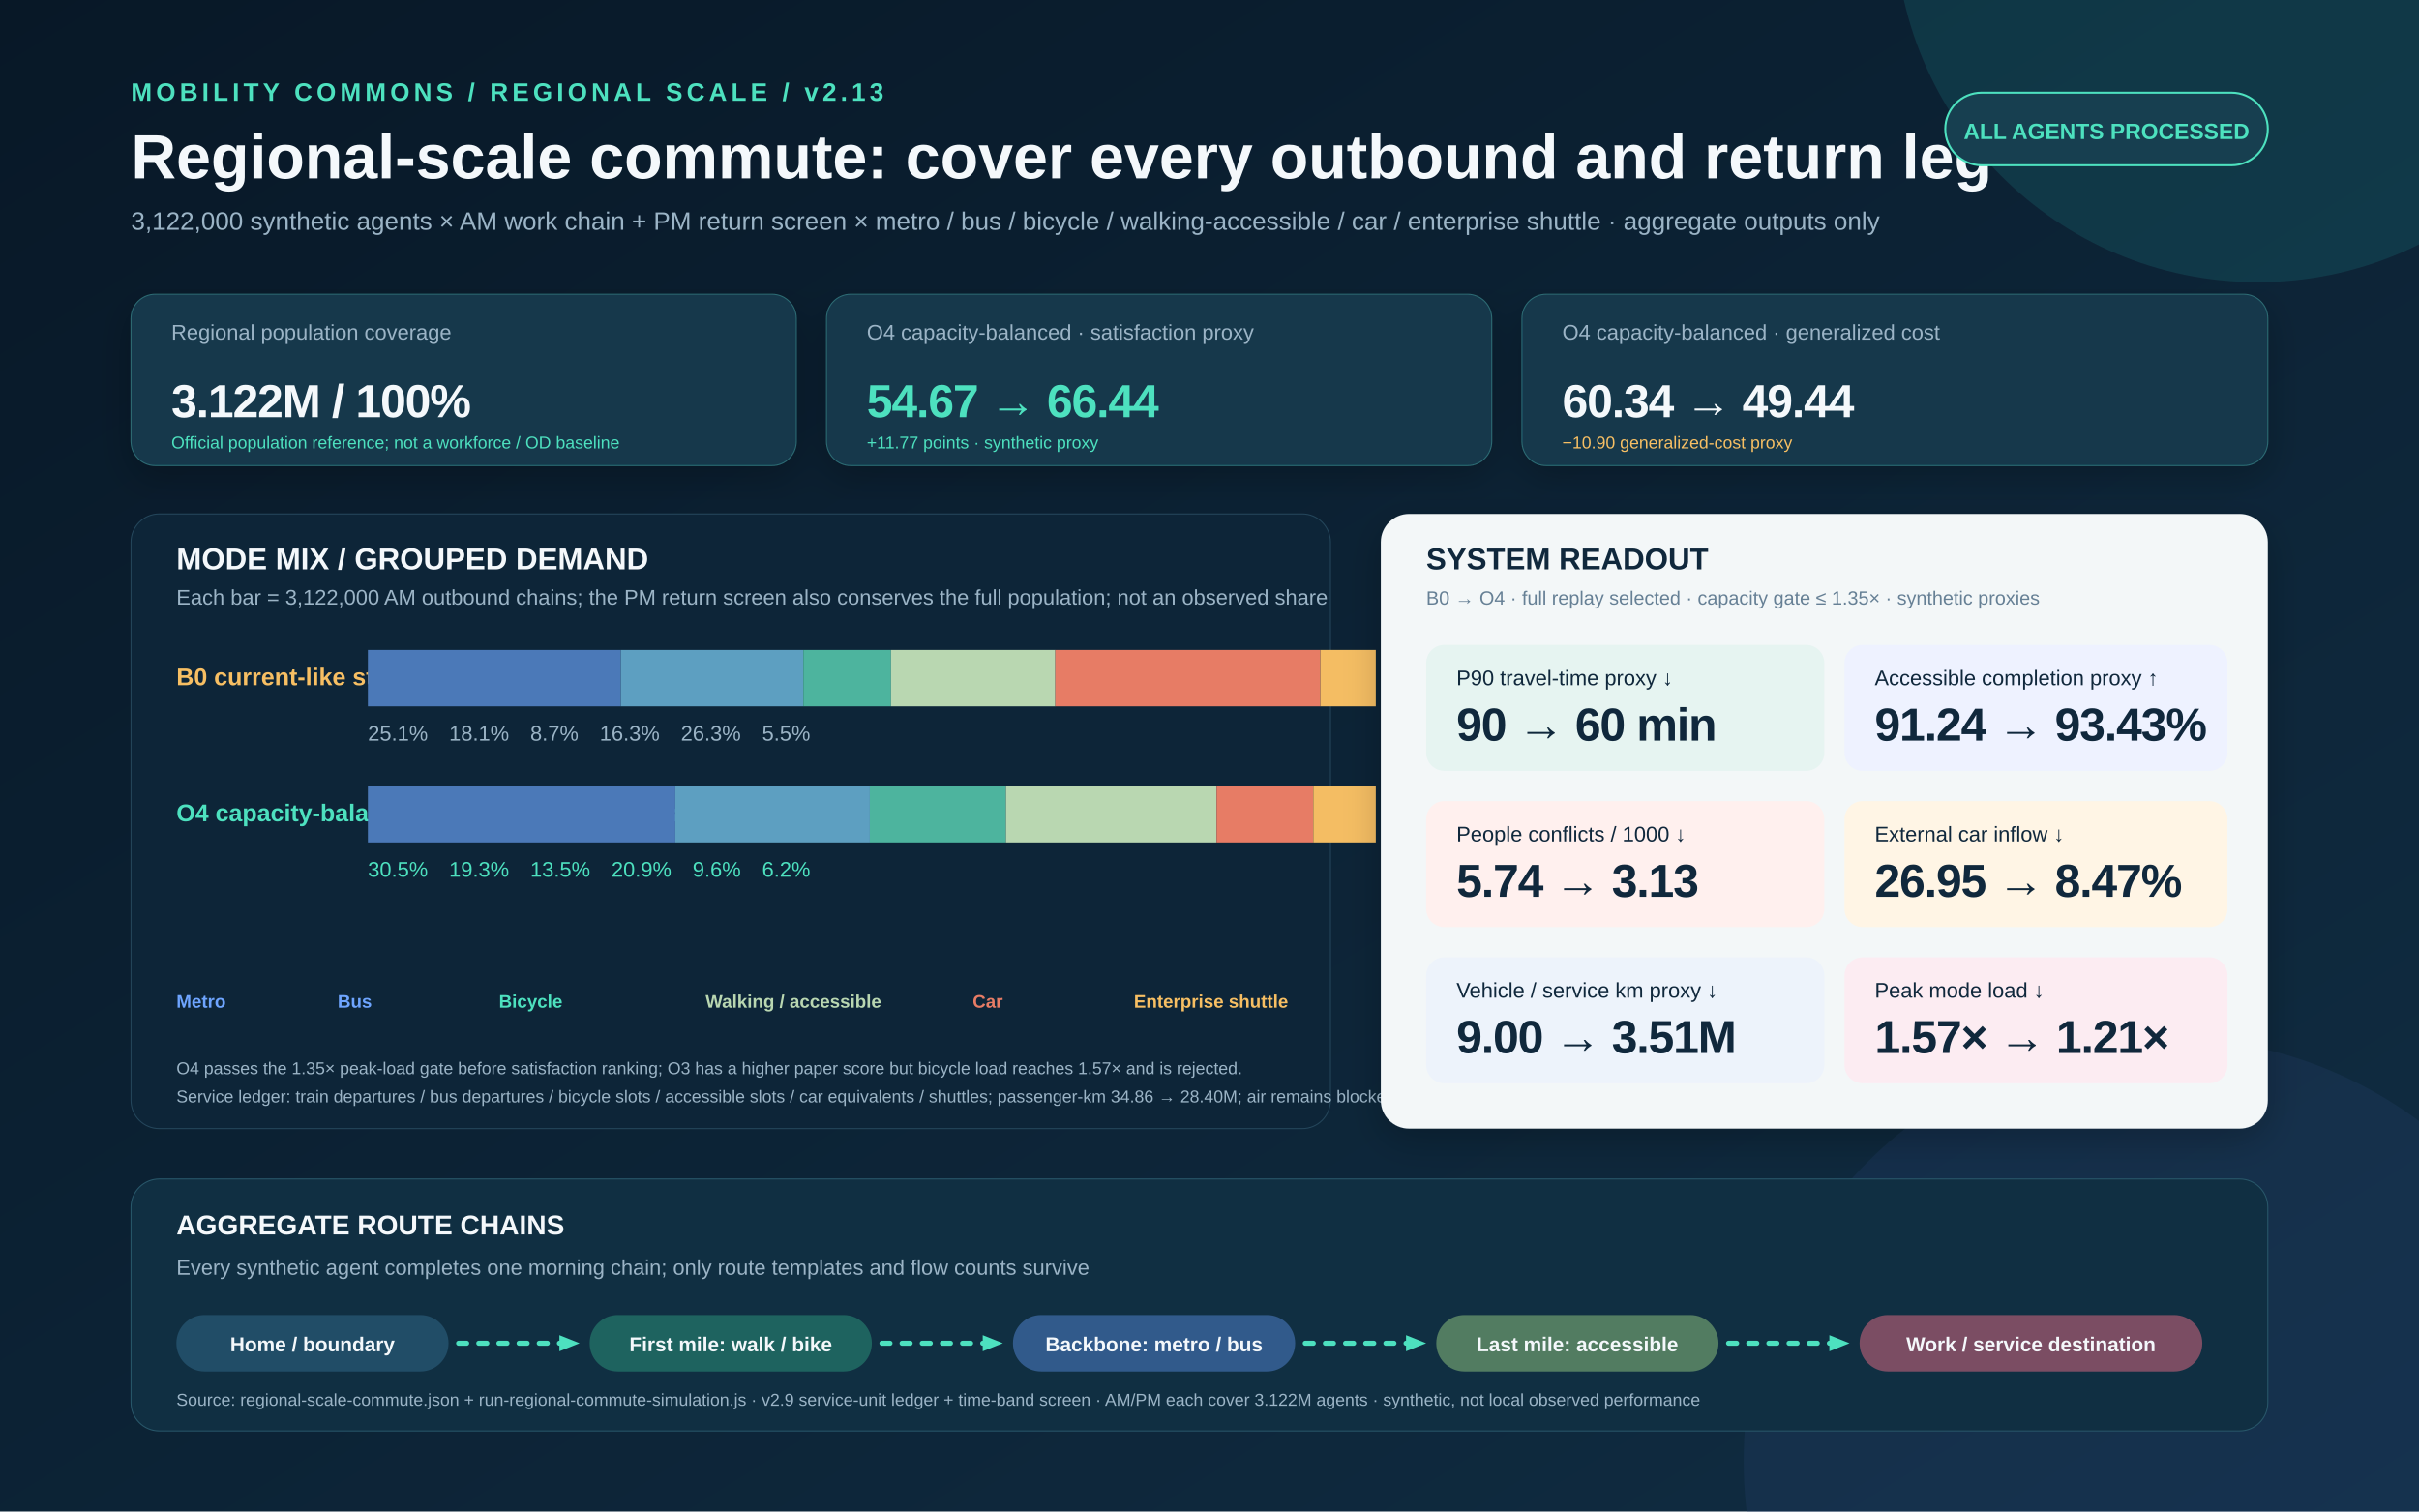
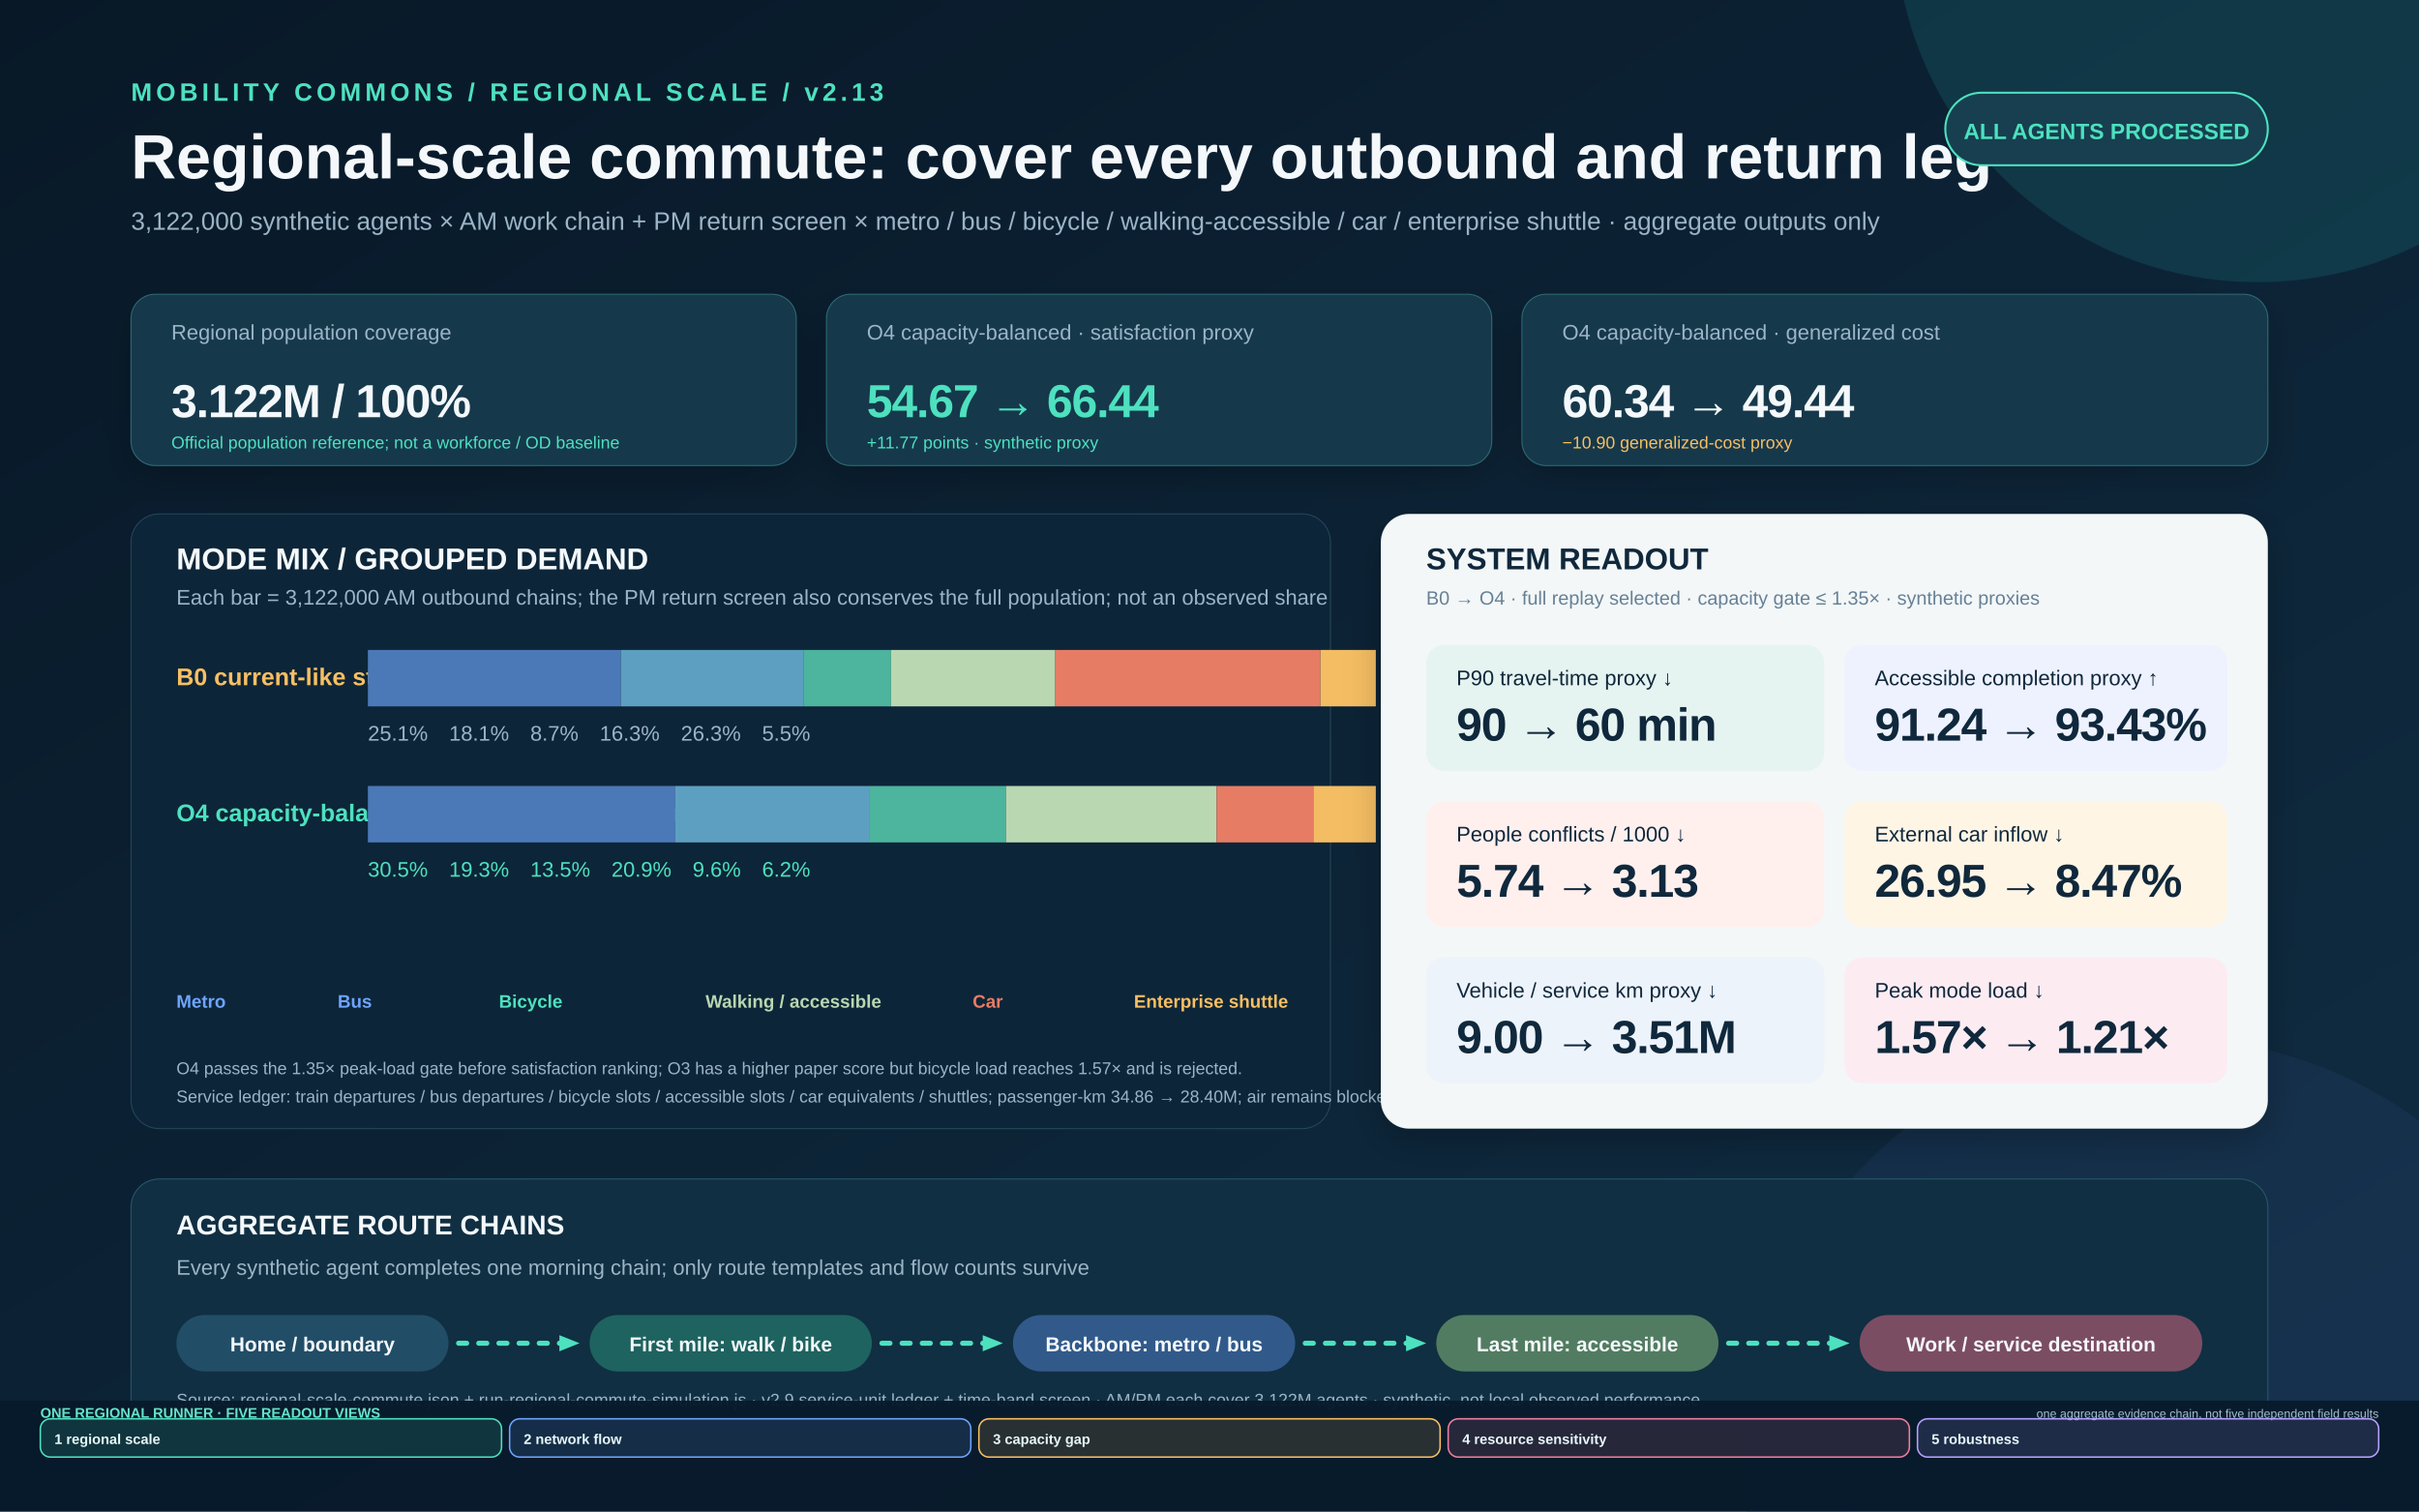
<svg xmlns="http://www.w3.org/2000/svg" width="2400" height="1500" viewBox="0 0 2400 1500" role="img" aria-labelledby="title desc">
  <defs>
    <linearGradient id="bg" x1="0" y1="0" x2="1" y2="1">
      <stop offset="0" stop-color="#081827" />
      <stop offset="1" stop-color="#102d43" />
    </linearGradient>
    <filter id="shadow" x="-10%" y="-10%" width="120%" height="130%">
      <feDropShadow dx="0" dy="12" stdDeviation="18" flood-color="#000" flood-opacity=".22" />
    </filter>
    <style>
      .sans{font-family:Arial,PingFang SC,Microsoft YaHei,sans-serif}.white{fill:#f4f8fb}.muted{fill:#9bb4c6}.teal{fill:#4de1bf}.amber{fill:#f7bf63}.pink{fill:#f07d9e}.blue{fill:#6ea5ff}.card{fill:#f3f7f8}.ink{fill:#10283c}.small{font-size:21px}.label{font-size:24px;font-weight:700}.value{font-size:46px;font-weight:800;letter-spacing:-1px}.tiny{font-size:17px}.mode{font-size:18px;font-weight:700}.arrow{fill:none;stroke:#4de1bf;stroke-width:5;stroke-linecap:round;stroke-dasharray:8 12}
    </style>
  </defs>
  <rect width="2400" height="1500" fill="url(#bg)" />
  <circle cx="2240" cy="-80" r="360" fill="#1a6f76" opacity=".28" />
  <circle cx="2150" cy="1450" r="420" fill="#294575" opacity=".22" />
  <text x="130" y="100" class="sans teal" font-size="25" font-weight="800" letter-spacing="4">MOBILITY COMMONS / REGIONAL SCALE / v2.13</text>
  <text x="130" y="177" class="sans white" font-size="62" font-weight="800">Regional-scale commute: cover every outbound and return leg</text>
  <text x="130" y="228" class="sans muted" font-size="25">3,122,000 synthetic agents × AM work chain + PM return screen × metro / bus / bicycle / walking-accessible / car / enterprise shuttle · aggregate outputs only</text>
  <rect x="1930" y="92" width="320" height="72" rx="36" fill="#173f50" stroke="#4de1bf" stroke-width="2" />
  <text x="2090" y="138" text-anchor="middle" class="sans teal" font-size="22" font-weight="800">ALL AGENTS PROCESSED</text>
  <g filter="url(#shadow)">
    <rect x="130" y="292" width="660" height="170" rx="24" fill="#12384c" stroke="#2e6b73" />
    <rect x="820" y="292" width="660" height="170" rx="24" fill="#12384c" stroke="#2e6b73" />
    <rect x="1510" y="292" width="740" height="170" rx="24" fill="#12384c" stroke="#2e6b73" />
  </g>
  <text x="170" y="337" class="sans muted small">Regional population coverage</text>
  <text x="170" y="414" class="sans white value">3.122M / 100%</text>
  <text x="170" y="445" class="sans teal tiny">Official population reference; not a workforce / OD baseline</text>
  <text x="860" y="337" class="sans muted small">O4 capacity-balanced · satisfaction proxy</text>
  <text x="860" y="414" class="sans teal value">54.67 → 66.44</text>
  <text x="860" y="445" class="sans teal tiny">+11.77 points · synthetic proxy</text>
  <text x="1550" y="337" class="sans muted small">O4 capacity-balanced · generalized cost</text>
  <text x="1550" y="414" class="sans white value">60.34 → 49.44</text>
  <text x="1550" y="445" class="sans amber tiny">−10.90 generalized-cost proxy</text>
  <rect x="130" y="510" width="1190" height="610" rx="28" fill="#0d2538" stroke="#24465b" />
  <text x="175" y="565" class="sans white" font-size="30" font-weight="800">MODE MIX / GROUPED DEMAND</text>
  <text x="175" y="600" class="sans muted small">Each bar = 3,122,000 AM outbound chains; the PM return screen also conserves the full population; not an observed share</text>
  <text x="175" y="680" class="sans amber label">B0 current-like stress</text>
  <text x="175" y="815" class="sans teal label">O4 capacity-balanced / selected by full replay</text>
  <g>
    <rect x="365" y="645" width="251" height="56" fill="#4b79b8" />
    <rect x="616" y="645" width="181" height="56" fill="#5d9fc1" />
    <rect x="797" y="645" width="87" height="56" fill="#4db49e" />
    <rect x="884" y="645" width="163" height="56" fill="#b9d7b1" />
    <rect x="1047" y="645" width="263" height="56" fill="#e77c65" />
    <rect x="1310" y="645" width="55" height="56" fill="#f4bd63" />
    <rect x="365" y="780" width="305" height="56" fill="#4b79b8" />
    <rect x="670" y="780" width="193" height="56" fill="#5d9fc1" />
    <rect x="863" y="780" width="135" height="56" fill="#4db49e" />
    <rect x="998" y="780" width="209" height="56" fill="#b9d7b1" />
    <rect x="1207" y="780" width="96" height="56" fill="#e77c65" />
    <rect x="1303" y="780" width="62" height="56" fill="#f4bd63" />
    <text x="365" y="735" class="sans muted small">25.1%　18.1%　8.7%　16.3%　26.3%　5.5%</text>
    <text x="365" y="870" class="sans teal small">30.5%　19.3%　13.5%　20.9%　9.6%　6.2%</text>
  </g>
  <g class="sans mode">
    <text x="175" y="1000" class="blue">Metro</text>
    <text x="335" y="1000" class="blue">Bus</text>
    <text x="495" y="1000" class="teal">Bicycle</text>
    <text x="700" y="1000" fill="#b9d7b1">Walking / accessible</text>
    <text x="965" y="1000" fill="#e77c65">Car</text>
    <text x="1125" y="1000" class="amber">Enterprise shuttle</text>
  </g>
  <text x="175" y="1066" class="sans muted tiny">O4 passes the 1.35× peak-load gate before satisfaction ranking; O3 has a higher paper score but bicycle load reaches 1.57× and is rejected.</text>
  <text x="175" y="1094" class="sans muted tiny">Service ledger: train departures / bus departures / bicycle slots / accessible slots / car equivalents / shuttles; passenger-km 34.86 → 28.40M; air remains blocked.</text>
  <rect x="1370" y="510" width="880" height="610" rx="28" fill="#f3f7f8" filter="url(#shadow)" />
  <text x="1415" y="565" class="sans ink" font-size="30" font-weight="800">SYSTEM READOUT</text>
  <text x="1415" y="600" class="sans" fill="#668095" font-size="19">B0 → O4 · full replay selected · capacity gate ≤ 1.35× · synthetic proxies</text>
  <g class="sans">
    <rect x="1415" y="640" width="395" height="125" rx="18" fill="#e6f4f1" />
    <text x="1445" y="680" class="ink small">P90 travel-time proxy ↓</text>
    <text x="1445" y="735" class="ink value">90 → 60 min</text>
    <rect x="1830" y="640" width="380" height="125" rx="18" fill="#eef2ff" />
    <text x="1860" y="680" class="ink small">Accessible completion proxy ↑</text>
    <text x="1860" y="735" class="ink value">91.24 → 93.43%</text>
    <rect x="1415" y="795" width="395" height="125" rx="18" fill="#fff0ee" />
    <text x="1445" y="835" class="ink small">People conflicts / 1000 ↓</text>
    <text x="1445" y="890" class="ink value">5.74 → 3.13</text>
    <rect x="1830" y="795" width="380" height="125" rx="18" fill="#fff5e5" />
    <text x="1860" y="835" class="ink small">External car inflow ↓</text>
    <text x="1860" y="890" class="ink value">26.95 → 8.47%</text>
    <rect x="1415" y="950" width="395" height="125" rx="18" fill="#edf3fb" />
    <text x="1445" y="990" class="ink small">Vehicle / service km proxy ↓</text>
    <text x="1445" y="1045" class="ink value">9.00 → 3.51M</text>
    <rect x="1830" y="950" width="380" height="125" rx="18" fill="#fcecf2" />
    <text x="1860" y="990" class="ink small">Peak mode load ↓</text>
    <text x="1860" y="1045" class="ink value">1.57× → 1.21×</text>
  </g>
  <rect x="130" y="1170" width="2120" height="250" rx="28" fill="#102f42" stroke="#28576a" />
  <text x="175" y="1225" class="sans white" font-size="27" font-weight="800">AGGREGATE ROUTE CHAINS</text>
  <text x="175" y="1265" class="sans muted small">Every synthetic agent completes one morning chain; only route templates and flow counts survive</text>
  <g class="sans" font-size="20" font-weight="700">
    <rect x="175" y="1305" width="270" height="56" rx="28" fill="#214d67" />
    <text x="310" y="1341" text-anchor="middle" class="white">Home / boundary</text>
    <path d="M455 1333 H555" class="arrow" />
    <polygon points="555,1325 575,1333 555,1341" fill="#4de1bf" />
    <rect x="585" y="1305" width="280" height="56" rx="28" fill="#1e635f" />
    <text x="725" y="1341" text-anchor="middle" class="white">First mile: walk / bike</text>
    <path d="M875 1333 H975" class="arrow" />
    <polygon points="975,1325 995,1333 975,1341" fill="#4de1bf" />
    <rect x="1005" y="1305" width="280" height="56" rx="28" fill="#315a8b" />
    <text x="1145" y="1341" text-anchor="middle" class="white">Backbone: metro / bus</text>
    <path d="M1295 1333 H1395" class="arrow" />
    <polygon points="1395,1325 1415,1333 1395,1341" fill="#4de1bf" />
    <rect x="1425" y="1305" width="280" height="56" rx="28" fill="#527c61" />
    <text x="1565" y="1341" text-anchor="middle" class="white">Last mile: accessible</text>
    <path d="M1715 1333 H1815" class="arrow" />
    <polygon points="1815,1325 1835,1333 1815,1341" fill="#4de1bf" />
    <rect x="1845" y="1305" width="340" height="56" rx="28" fill="#7b4d63" />
    <text x="2015" y="1341" text-anchor="middle" class="white">Work / service destination</text>
  </g>
  <text x="175" y="1395" class="sans muted tiny">Source: regional-scale-commute.json + run-regional-commute-simulation.js · v2.9 service-unit ledger + time-band screen · AM/PM each cover 3.122M agents · synthetic, not local observed performance</text>
+   <g id="evidence-chain-ribbon">
+     <rect x="0" y="1390" width="2400" height="110" fill="#071A2B" opacity=".96" />
+     <text x="40" y="1407" font-family="Arial,sans-serif" font-size="14" font-weight="800" fill="#66E3CA">ONE REGIONAL RUNNER · FIVE READOUT VIEWS</text>
+     <text x="2360" y="1407" text-anchor="end" font-family="Arial,sans-serif" font-size="12" fill="#9FC0CF">one aggregate evidence chain, not five independent field results</text>
+     <rect x="40.0" y="1408" width="457.6" height="38" rx="10" fill="#4DE1BF22" stroke="#4DE1BF" stroke-width="1.5" />
+     <text x="54.0" y="1433" font-family="Arial,sans-serif" font-size="14" font-weight="800" fill="#E8F8FA">1  regional scale</text>
+     <rect x="505.6" y="1408" width="457.6" height="38" rx="10" fill="#6EA5FF22" stroke="#6EA5FF" stroke-width="1.5" />
+     <text x="519.6" y="1433" font-family="Arial,sans-serif" font-size="14" font-weight="800" fill="#E8F8FA">2  network flow</text>
+     <rect x="971.2" y="1408" width="457.6" height="38" rx="10" fill="#F7BF6322" stroke="#F7BF63" stroke-width="1.5" />
+     <text x="985.2" y="1433" font-family="Arial,sans-serif" font-size="14" font-weight="800" fill="#E8F8FA">3  capacity gap</text>
+     <rect x="1436.8" y="1408" width="457.6" height="38" rx="10" fill="#F07D9E22" stroke="#F07D9E" stroke-width="1.5" />
+     <text x="1450.8" y="1433" font-family="Arial,sans-serif" font-size="14" font-weight="800" fill="#E8F8FA">4  resource sensitivity</text>
+     <rect x="1902.4" y="1408" width="457.6" height="38" rx="10" fill="#B8A1FF22" stroke="#B8A1FF" stroke-width="1.5" />
+     <text x="1916.4" y="1433" font-family="Arial,sans-serif" font-size="14" font-weight="800" fill="#E8F8FA">5  robustness</text>
+   </g>
</svg>
